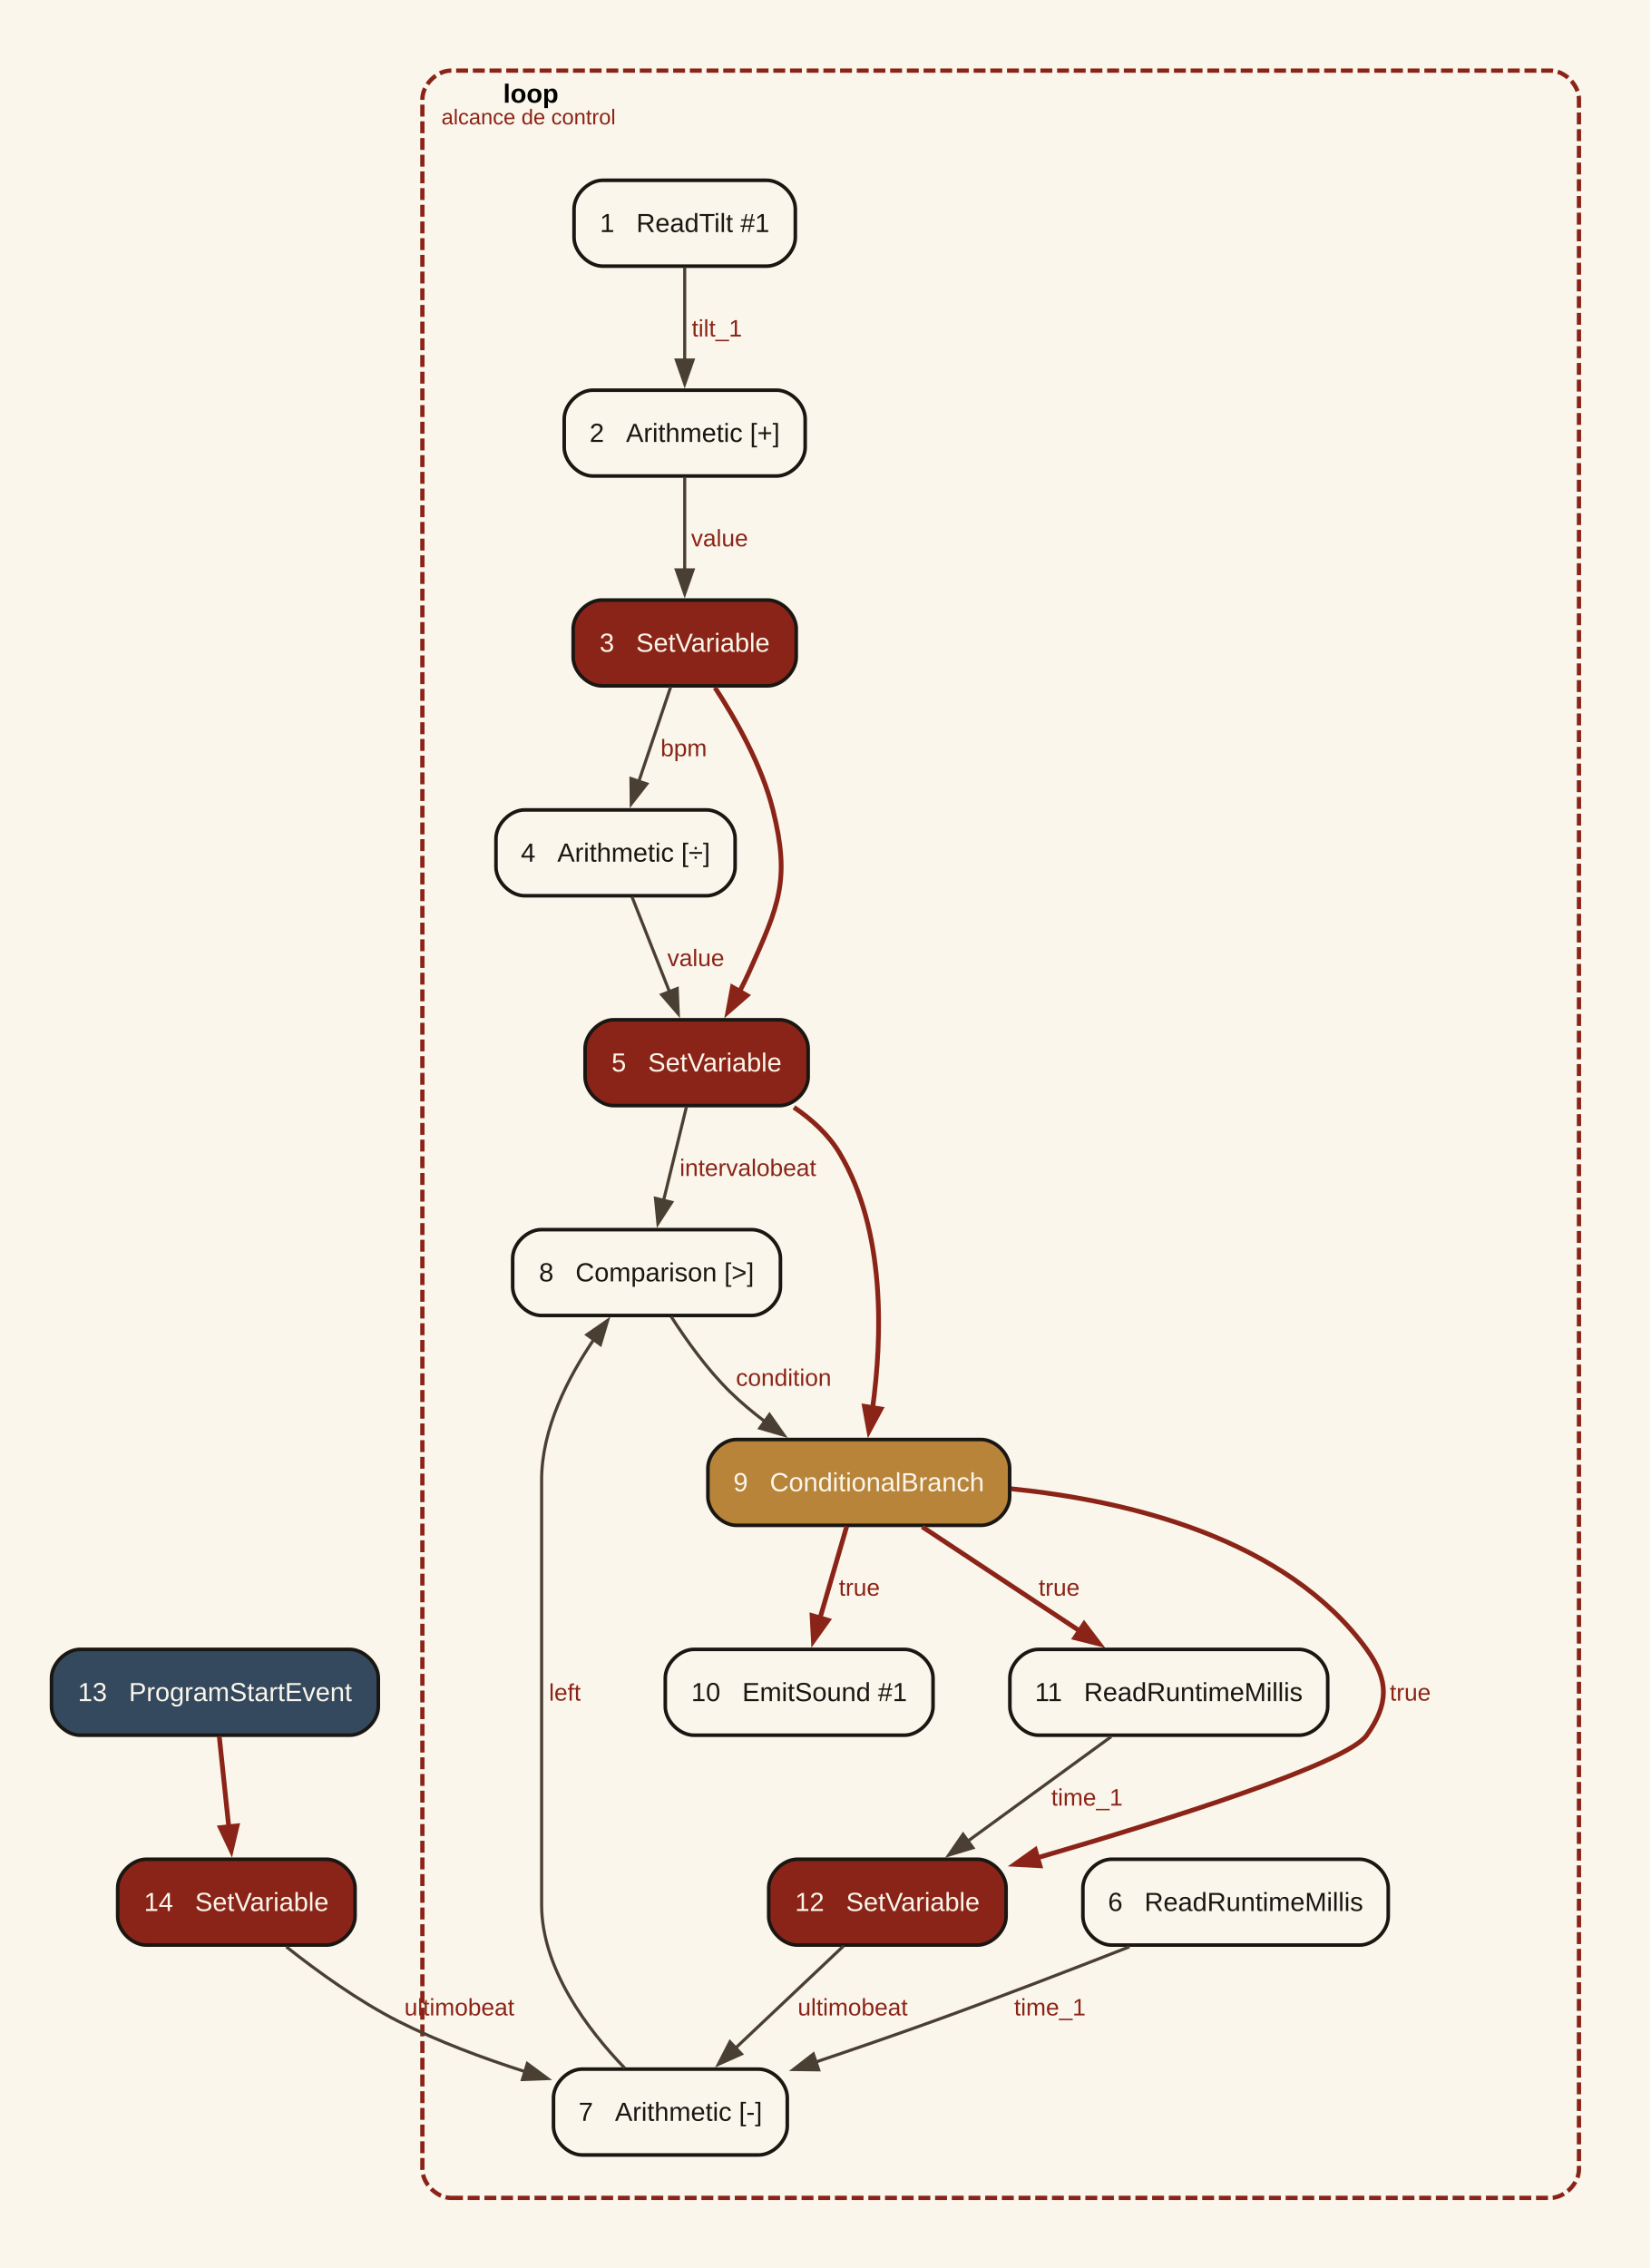
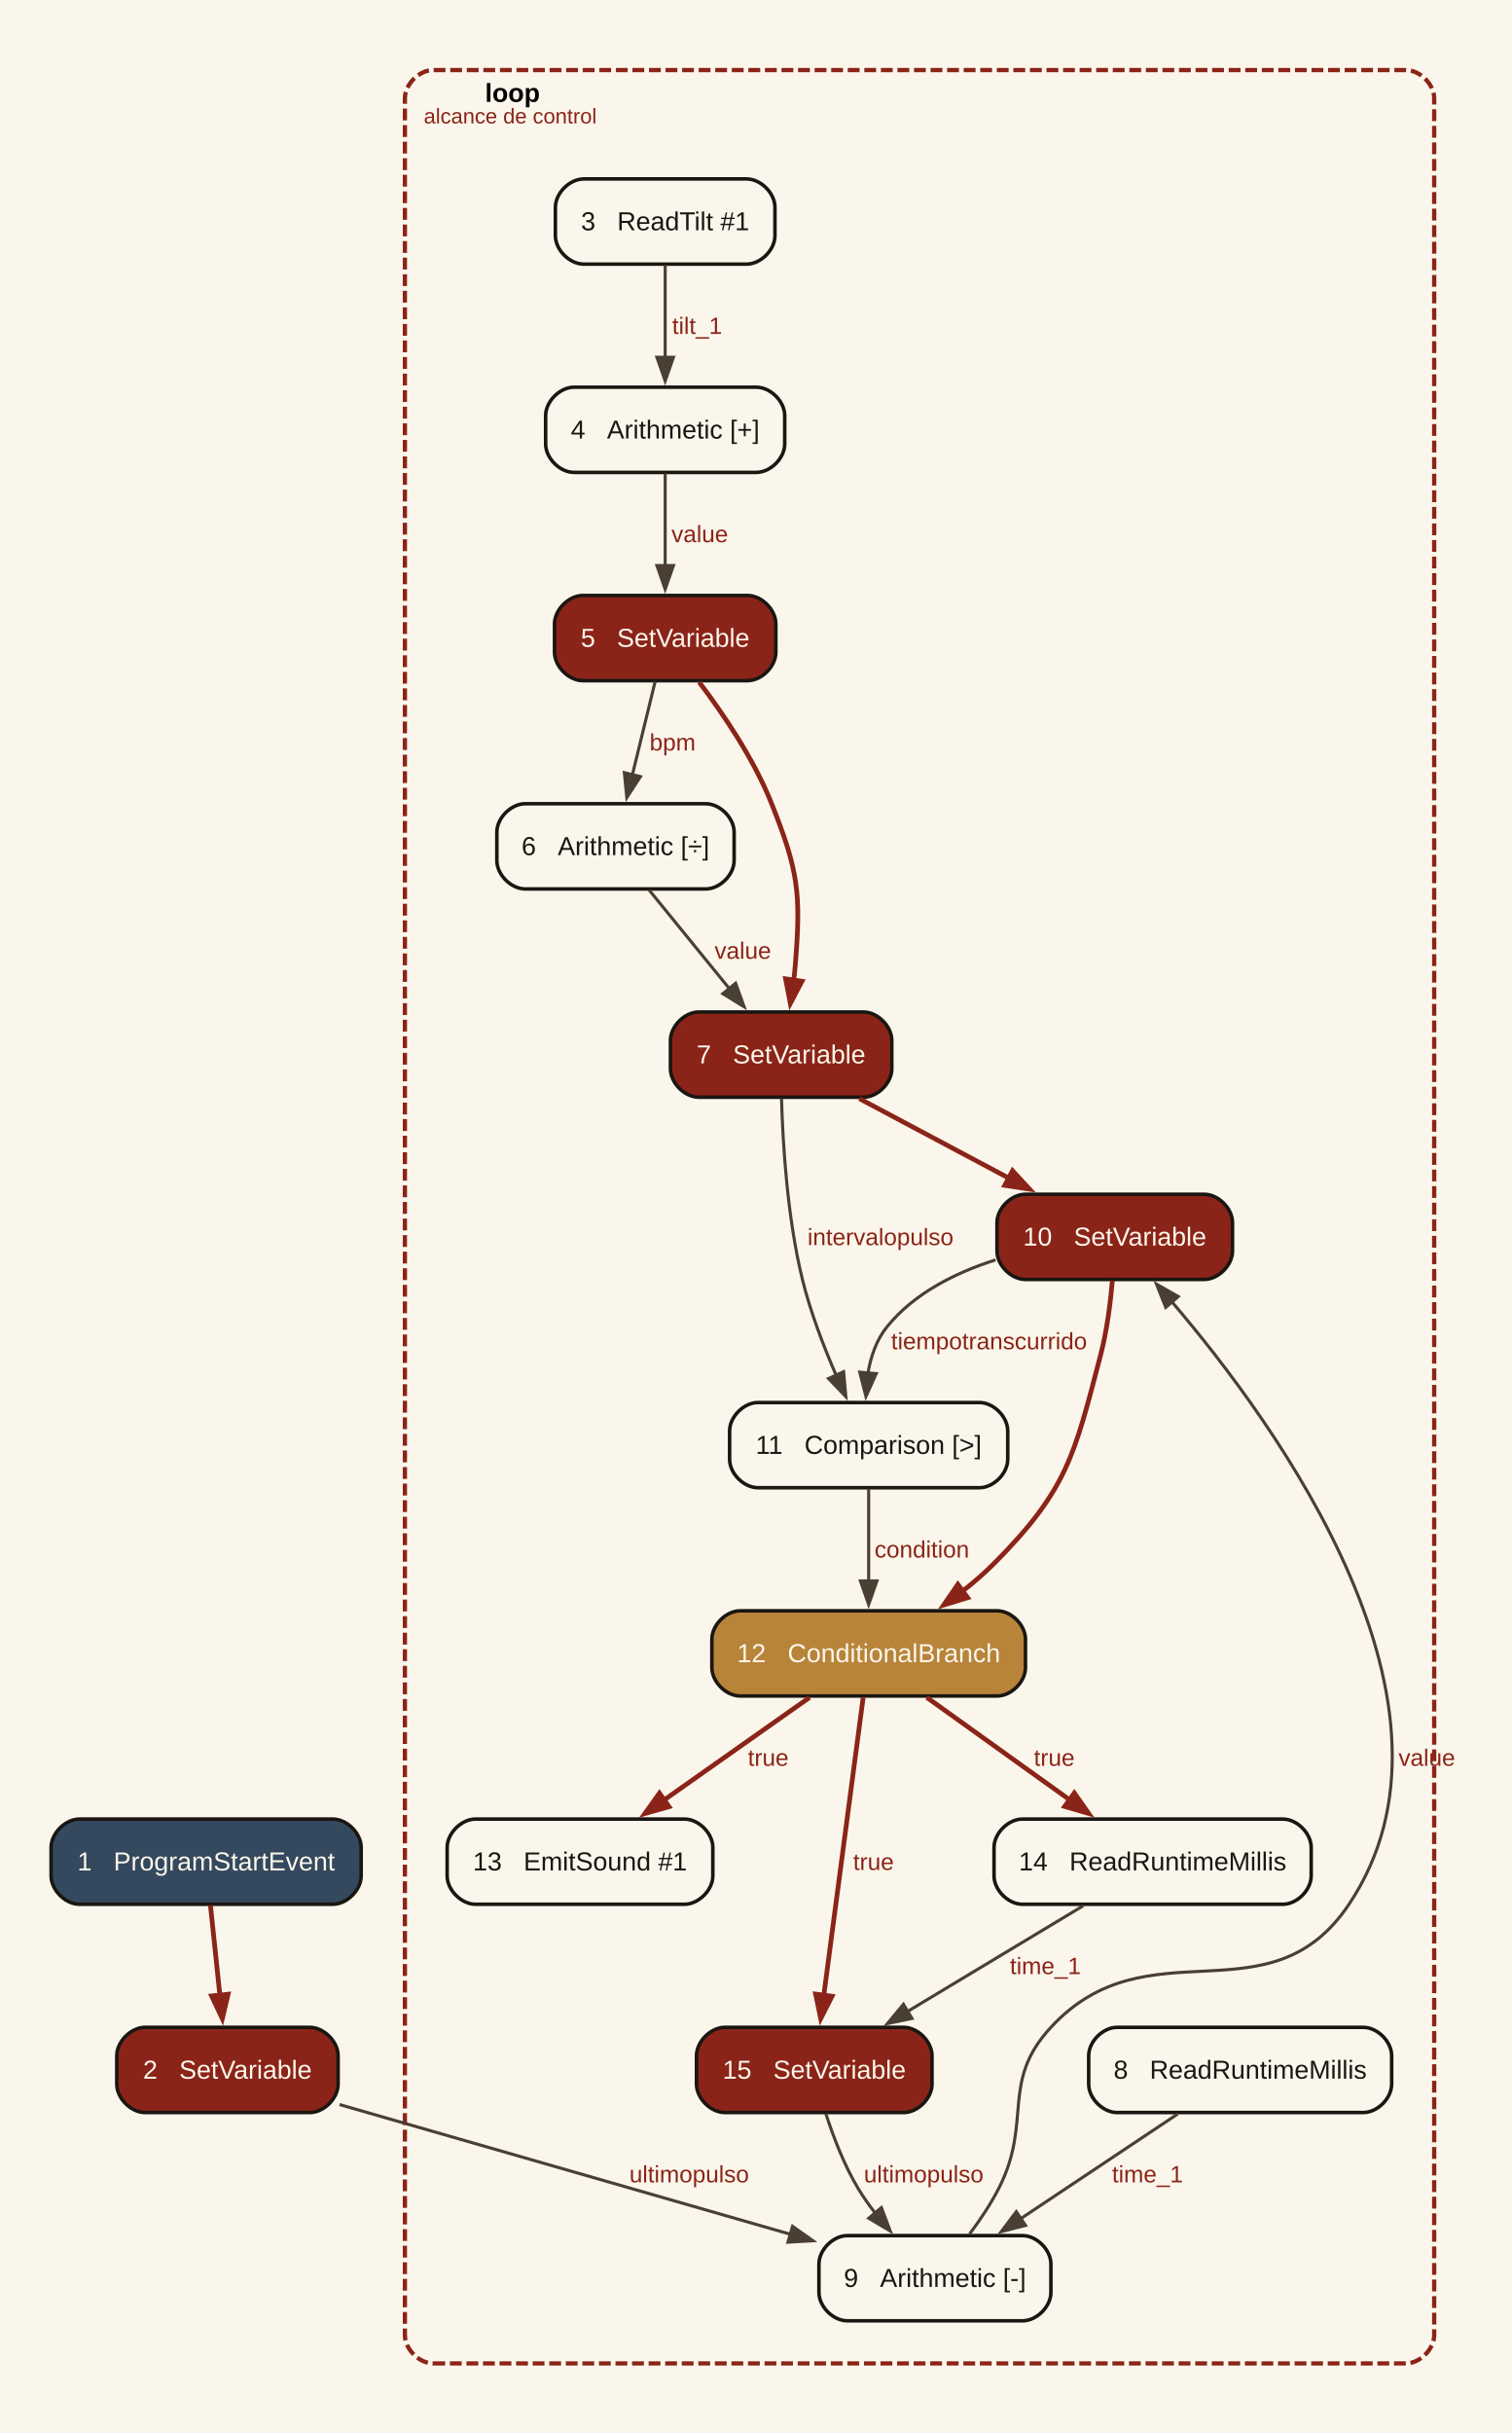
- <svg xmlns="http://www.w3.org/2000/svg" width="692pt" height="951pt" viewBox="0.00 0.00 692.00 951.00">
-   <g id="graph0" class="graph" transform="scale(1 1) rotate(0) translate(21.6 929.6)">
-     <polygon fill="#fbf6eb" stroke="none" points="-21.6,21.6 -21.6,-929.6 670.12,-929.6 670.12,21.6 -21.6,21.6" />
+ <svg xmlns="http://www.w3.org/2000/svg" width="639pt" height="1028pt" viewBox="0.00 0.00 639.00 1028.00">
+   <g id="graph0" class="graph" transform="scale(1 1) rotate(0) translate(21.6 1006.6)">
+     <polygon fill="#fbf6eb" stroke="none" points="-21.6,21.6 -21.6,-1006.6 617.65,-1006.6 617.65,21.6 -21.6,21.6" />
    <g id="clust1" class="cluster">
-       <path fill="#fbf6eb" stroke="#8b2418" stroke-width="1.8" stroke-dasharray="5,2" d="M167.52,-8C167.52,-8 628.52,-8 628.52,-8 634.52,-8 640.52,-14 640.52,-20 640.52,-20 640.52,-888 640.52,-888 640.52,-894 634.52,-900 628.52,-900 628.52,-900 167.52,-900 167.52,-900 161.52,-900 155.52,-894 155.52,-888 155.52,-888 155.52,-20 155.52,-20 155.52,-14 161.52,-8 167.52,-8" />
-       <text xml:space="preserve" text-anchor="start" x="189.39" y="-886.55" font-family="Arial" font-weight="bold" font-size="11.00">loop</text>
-       <text xml:space="preserve" text-anchor="start" x="163.52" y="-877.45" font-family="Arial" font-size="9.00" fill="#8b2418">alcance de control</text>
+       <path fill="#fbf6eb" stroke="#8b2418" stroke-width="1.8" stroke-dasharray="5,2" d="M161.52,-8C161.52,-8 572.52,-8 572.52,-8 578.52,-8 584.52,-14 584.52,-20 584.52,-20 584.52,-965 584.52,-965 584.52,-971 578.52,-977 572.52,-977 572.52,-977 161.52,-977 161.52,-977 155.52,-977 149.52,-971 149.52,-965 149.52,-965 149.52,-20 149.52,-20 149.52,-14 155.52,-8 161.52,-8" />
+       <text xml:space="preserve" text-anchor="start" x="183.39" y="-963.55" font-family="Arial" font-weight="bold" font-size="11.00">loop</text>
+       <text xml:space="preserve" text-anchor="start" x="157.52" y="-954.45" font-family="Arial" font-size="9.00" fill="#8b2418">alcance de control</text>
    </g>
    <g id="node1" class="node">
-       <path fill="#34495e" stroke="#1a1612" stroke-width="1.5" d="M125.04,-238C125.04,-238 12,-238 12,-238 6,-238 0,-232 0,-226 0,-226 0,-214 0,-214 0,-208 6,-202 12,-202 12,-202 125.04,-202 125.04,-202 131.04,-202 137.04,-208 137.04,-214 137.04,-214 137.04,-226 137.04,-226 137.04,-232 131.04,-238 125.04,-238" />
-       <text xml:space="preserve" text-anchor="middle" x="68.52" y="-216.3" font-family="Arial" font-size="11.00" fill="#fbf6eb">13   ProgramStartEvent</text>
+       <path fill="#34495e" stroke="#1a1612" stroke-width="1.5" d="M119.04,-238C119.04,-238 12,-238 12,-238 6,-238 0,-232 0,-226 0,-226 0,-214 0,-214 0,-208 6,-202 12,-202 12,-202 119.04,-202 119.04,-202 125.04,-202 131.04,-208 131.04,-214 131.04,-214 131.04,-226 131.04,-226 131.04,-232 125.04,-238 119.04,-238" />
+       <text xml:space="preserve" text-anchor="middle" x="65.52" y="-216.3" font-family="Arial" font-size="11.00" fill="#fbf6eb">1   ProgramStartEvent</text>
    </g>
    <g id="node2" class="node">
-       <path fill="#8b2418" stroke="#1a1612" stroke-width="1.5" d="M115.29,-150C115.29,-150 39.75,-150 39.75,-150 33.75,-150 27.75,-144 27.75,-138 27.75,-138 27.75,-126 27.75,-126 27.75,-120 33.75,-114 39.75,-114 39.75,-114 115.29,-114 115.29,-114 121.29,-114 127.29,-120 127.29,-126 127.29,-126 127.29,-138 127.29,-138 127.29,-144 121.29,-150 115.29,-150" />
-       <text xml:space="preserve" text-anchor="middle" x="77.52" y="-128.3" font-family="Arial" font-size="11.00" fill="#fbf6eb">14   SetVariable</text>
+       <path fill="#8b2418" stroke="#1a1612" stroke-width="1.5" d="M109.29,-150C109.29,-150 39.75,-150 39.75,-150 33.75,-150 27.75,-144 27.75,-138 27.75,-138 27.75,-126 27.75,-126 27.75,-120 33.75,-114 39.75,-114 39.75,-114 109.29,-114 109.29,-114 115.29,-114 121.29,-120 121.29,-126 121.29,-126 121.29,-138 121.29,-138 121.29,-144 115.29,-150 109.29,-150" />
+       <text xml:space="preserve" text-anchor="middle" x="74.52" y="-128.3" font-family="Arial" font-size="11.00" fill="#fbf6eb">2   SetVariable</text>
+     </g>
+     <g id="edge1" class="edge">
+       <path fill="none" stroke="#8b2418" stroke-width="2" d="M67.34,-201.6C68.49,-190.6 70.01,-176.08 71.36,-163.24" />
+       <polygon fill="#8b2418" stroke="#8b2418" stroke-width="2" points="74.8,-163.99 72.36,-153.68 67.83,-163.26 74.8,-163.99" />
+     </g>
+     <g id="node9" class="node">
+       <path fill="#fbf6eb" stroke="#1a1612" stroke-width="1.5" d="M410.54,-62C410.54,-62 336.5,-62 336.5,-62 330.5,-62 324.5,-56 324.5,-50 324.5,-50 324.5,-38 324.5,-38 324.5,-32 330.5,-26 336.5,-26 336.5,-26 410.54,-26 410.54,-26 416.54,-26 422.54,-32 422.54,-38 422.54,-38 422.54,-50 422.54,-50 422.54,-56 416.54,-62 410.54,-62" />
+       <text xml:space="preserve" text-anchor="middle" x="373.52" y="-40.3" font-family="Arial" font-size="11.00" fill="#1a1612">9   Arithmetic [-]</text>
+     </g>
+     <g id="edge2" class="edge">
+       <path fill="none" stroke="#4a3f33" stroke-width="1.3" d="M121.9,-117.37C173.51,-102.53 256.21,-78.74 312.61,-62.52" />
+       <polygon fill="#4a3f33" stroke="#4a3f33" stroke-width="1.3" points="313.34,-65.95 321.98,-59.82 311.41,-59.22 313.34,-65.95" />
+       <text xml:space="preserve" text-anchor="middle" x="269.67" y="-84.5" font-family="Arial" font-size="10.00" fill="#8b2418"> ultimopulso </text>
+     </g>
+     <g id="node3" class="node">
+       <path fill="#fbf6eb" stroke="#1a1612" stroke-width="1.5" d="M293.91,-931C293.91,-931 225.12,-931 225.12,-931 219.12,-931 213.12,-925 213.12,-919 213.12,-919 213.12,-907 213.12,-907 213.12,-901 219.12,-895 225.12,-895 225.12,-895 293.91,-895 293.91,-895 299.91,-895 305.91,-901 305.91,-907 305.91,-907 305.91,-919 305.91,-919 305.91,-925 299.91,-931 293.91,-931" />
+       <text xml:space="preserve" text-anchor="middle" x="259.52" y="-909.3" font-family="Arial" font-size="11.00" fill="#1a1612">3   ReadTilt #1</text>
+     </g>
+     <g id="node4" class="node">
+       <path fill="#fbf6eb" stroke="#1a1612" stroke-width="1.5" d="M298.04,-843C298.04,-843 221,-843 221,-843 215,-843 209,-837 209,-831 209,-831 209,-819 209,-819 209,-813 215,-807 221,-807 221,-807 298.04,-807 298.04,-807 304.04,-807 310.04,-813 310.04,-819 310.04,-819 310.04,-831 310.04,-831 310.04,-837 304.04,-843 298.04,-843" />
+       <text xml:space="preserve" text-anchor="middle" x="259.52" y="-821.3" font-family="Arial" font-size="11.00" fill="#1a1612">4   Arithmetic [+]</text>
+     </g>
+     <g id="edge3" class="edge">
+       <path fill="none" stroke="#4a3f33" stroke-width="1.3" d="M259.52,-894.6C259.52,-883.36 259.52,-868.47 259.52,-855.43" />
+       <polygon fill="#4a3f33" stroke="#4a3f33" stroke-width="1.3" points="263.02,-855.64 259.52,-845.64 256.02,-855.64 263.02,-855.64" />
+       <text xml:space="preserve" text-anchor="middle" x="273.02" y="-865.5" font-family="Arial" font-size="10.00" fill="#8b2418"> tilt_1 </text>
+     </g>
+     <g id="node5" class="node">
+       <path fill="#8b2418" stroke="#1a1612" stroke-width="1.5" d="M294.29,-755C294.29,-755 224.75,-755 224.75,-755 218.75,-755 212.75,-749 212.75,-743 212.75,-743 212.75,-731 212.75,-731 212.75,-725 218.75,-719 224.75,-719 224.75,-719 294.29,-719 294.29,-719 300.29,-719 306.29,-725 306.29,-731 306.29,-731 306.29,-743 306.29,-743 306.29,-749 300.29,-755 294.29,-755" />
+       <text xml:space="preserve" text-anchor="middle" x="259.52" y="-733.3" font-family="Arial" font-size="11.00" fill="#fbf6eb">5   SetVariable</text>
+     </g>
+     <g id="edge4" class="edge">
+       <path fill="none" stroke="#4a3f33" stroke-width="1.3" d="M259.52,-806.6C259.52,-795.36 259.52,-780.47 259.52,-767.43" />
+       <polygon fill="#4a3f33" stroke="#4a3f33" stroke-width="1.3" points="263.02,-767.64 259.52,-757.64 256.02,-767.64 263.02,-767.64" />
+       <text xml:space="preserve" text-anchor="middle" x="274.14" y="-777.5" font-family="Arial" font-size="10.00" fill="#8b2418"> value </text>
+     </g>
+     <g id="node6" class="node">
+       <path fill="#fbf6eb" stroke="#1a1612" stroke-width="1.5" d="M276.66,-667C276.66,-667 200.38,-667 200.38,-667 194.38,-667 188.38,-661 188.38,-655 188.38,-655 188.38,-643 188.38,-643 188.38,-637 194.38,-631 200.38,-631 200.38,-631 276.66,-631 276.66,-631 282.66,-631 288.66,-637 288.66,-643 288.66,-643 288.66,-655 288.66,-655 288.66,-661 282.66,-667 276.66,-667" />
+       <text xml:space="preserve" text-anchor="middle" x="238.52" y="-645.3" font-family="Arial" font-size="11.00" fill="#1a1612">6   Arithmetic [÷]</text>
+     </g>
+     <g id="edge6" class="edge">
+       <path fill="none" stroke="#4a3f33" stroke-width="1.3" d="M255.27,-718.6C252.5,-707.25 248.81,-692.16 245.61,-679.02" />
+       <polygon fill="#4a3f33" stroke="#4a3f33" stroke-width="1.3" points="249.07,-678.47 243.3,-669.58 242.27,-680.13 249.07,-678.47" />
+       <text xml:space="preserve" text-anchor="middle" x="262.65" y="-689.5" font-family="Arial" font-size="10.00" fill="#8b2418"> bpm </text>
+     </g>
+     <g id="node7" class="node">
+       <path fill="#8b2418" stroke="#1a1612" stroke-width="1.5" d="M343.29,-579C343.29,-579 273.75,-579 273.75,-579 267.75,-579 261.75,-573 261.75,-567 261.75,-567 261.75,-555 261.75,-555 261.75,-549 267.75,-543 273.75,-543 273.75,-543 343.29,-543 343.29,-543 349.29,-543 355.29,-549 355.29,-555 355.29,-555 355.29,-567 355.29,-567 355.29,-573 349.29,-579 343.29,-579" />
+       <text xml:space="preserve" text-anchor="middle" x="308.52" y="-557.3" font-family="Arial" font-size="11.00" fill="#fbf6eb">7   SetVariable</text>
+     </g>
+     <g id="edge5" class="edge">
+       <path fill="none" stroke="#8b2418" stroke-width="2" d="M273.89,-718.37C284.01,-705.04 297.04,-685.88 304.52,-667 315.77,-638.6 316.97,-629.45 314.52,-599 314.34,-596.81 314.11,-594.56 313.84,-592.3" />
+       <polygon fill="#8b2418" stroke="#8b2418" stroke-width="2" points="317.33,-592 312.41,-582.62 310.41,-593.02 317.33,-592" />
+     </g>
+     <g id="edge7" class="edge">
+       <path fill="none" stroke="#4a3f33" stroke-width="1.3" d="M252.69,-630.6C262.49,-618.55 275.72,-602.3 286.84,-588.63" />
+       <polygon fill="#4a3f33" stroke="#4a3f33" stroke-width="1.3" points="289.29,-591.16 292.89,-581.2 283.87,-586.74 289.29,-591.16" />
+       <text xml:space="preserve" text-anchor="middle" x="292.34" y="-601.5" font-family="Arial" font-size="10.00" fill="#8b2418"> value </text>
+     </g>
+     <g id="node10" class="node">
+       <path fill="#8b2418" stroke="#1a1612" stroke-width="1.5" d="M487.29,-502C487.29,-502 411.75,-502 411.75,-502 405.75,-502 399.75,-496 399.75,-490 399.75,-490 399.75,-478 399.75,-478 399.75,-472 405.75,-466 411.75,-466 411.75,-466 487.29,-466 487.29,-466 493.29,-466 499.29,-472 499.29,-478 499.29,-478 499.29,-490 499.29,-490 499.29,-496 493.29,-502 487.29,-502" />
+       <text xml:space="preserve" text-anchor="middle" x="449.52" y="-480.3" font-family="Arial" font-size="11.00" fill="#fbf6eb">10   SetVariable</text>
+     </g>
+     <g id="edge8" class="edge">
+       <path fill="none" stroke="#8b2418" stroke-width="2" d="M341.58,-542.42C360.45,-532.38 384.35,-519.66 404.87,-508.75" />
+       <polygon fill="#8b2418" stroke="#8b2418" stroke-width="2" points="406.32,-511.94 413.51,-504.16 403.04,-505.76 406.32,-511.94" />
+     </g>
+     <g id="node11" class="node">
+       <path fill="#fbf6eb" stroke="#1a1612" stroke-width="1.5" d="M392.29,-414C392.29,-414 298.75,-414 298.75,-414 292.75,-414 286.75,-408 286.75,-402 286.75,-402 286.75,-390 286.75,-390 286.75,-384 292.75,-378 298.75,-378 298.75,-378 392.29,-378 392.29,-378 398.29,-378 404.29,-384 404.29,-390 404.29,-390 404.29,-402 404.29,-402 404.29,-408 398.29,-414 392.29,-414" />
+       <text xml:space="preserve" text-anchor="middle" x="345.52" y="-392.3" font-family="Arial" font-size="11.00" fill="#1a1612">11   Comparison [&gt;]</text>
+     </g>
+     <g id="edge9" class="edge">
+       <path fill="none" stroke="#4a3f33" stroke-width="1.3" d="M308.69,-542.42C309.22,-523.35 311.12,-492.11 317.52,-466 320.88,-452.3 326.46,-437.74 331.76,-425.55" />
+       <polygon fill="#4a3f33" stroke="#4a3f33" stroke-width="1.3" points="334.93,-427.03 335.87,-416.48 328.56,-424.14 334.93,-427.03" />
+       <text xml:space="preserve" text-anchor="middle" x="350.52" y="-480.5" font-family="Arial" font-size="10.00" fill="#8b2418"> intervalopulso </text>
+     </g>
+     <g id="node8" class="node">
+       <path fill="#fbf6eb" stroke="#1a1612" stroke-width="1.5" d="M554.54,-150C554.54,-150 450.5,-150 450.5,-150 444.5,-150 438.5,-144 438.5,-138 438.5,-138 438.5,-126 438.5,-126 438.5,-120 444.5,-114 450.5,-114 450.5,-114 554.54,-114 554.54,-114 560.54,-114 566.54,-120 566.54,-126 566.54,-126 566.54,-138 566.54,-138 566.54,-144 560.54,-150 554.54,-150" />
+       <text xml:space="preserve" text-anchor="middle" x="502.52" y="-128.3" font-family="Arial" font-size="11.00" fill="#1a1612">8   ReadRuntimeMillis</text>
+     </g>
+     <g id="edge10" class="edge">
+       <path fill="none" stroke="#4a3f33" stroke-width="1.3" d="M476.1,-113.39C456.97,-100.64 430.88,-83.24 409.8,-69.18" />
+       <polygon fill="#4a3f33" stroke="#4a3f33" stroke-width="1.3" points="411.8,-66.31 401.54,-63.68 407.92,-72.14 411.8,-66.31" />
+       <text xml:space="preserve" text-anchor="middle" x="463.37" y="-84.5" font-family="Arial" font-size="10.00" fill="#8b2418"> time_1 </text>
+     </g>
+     <g id="edge11" class="edge">
+       <path fill="none" stroke="#4a3f33" stroke-width="1.3" d="M388.19,-62.7C392.58,-68.58 397.12,-75.34 400.52,-82 414.95,-110.3 400.96,-126.67 422.52,-150 463.64,-194.49 514.83,-151.65 548.52,-202 604.44,-285.57 518.34,-404.26 473.67,-456.54" />
+       <polygon fill="#4a3f33" stroke="#4a3f33" stroke-width="1.3" points="471.08,-454.18 467.15,-464.02 476.36,-458.78 471.08,-454.18" />
+       <text xml:space="preserve" text-anchor="middle" x="581.42" y="-260.5" font-family="Arial" font-size="10.00" fill="#8b2418"> value </text>
+     </g>
+     <g id="edge13" class="edge">
+       <path fill="none" stroke="#4a3f33" stroke-width="1.3" d="M399.15,-474.27C382.2,-468.87 364.7,-460.13 353.27,-446 348.81,-440.49 346.42,-433.46 345.23,-426.46" />
+       <polygon fill="#4a3f33" stroke="#4a3f33" stroke-width="1.3" points="348.72,-426.22 344.36,-416.56 341.74,-426.83 348.72,-426.22" />
+       <text xml:space="preserve" text-anchor="middle" x="396.39" y="-436.5" font-family="Arial" font-size="10.00" fill="#8b2418"> tiempotranscurrido </text>
+     </g>
+     <g id="node12" class="node">
+       <path fill="#b8843a" stroke="#1a1612" stroke-width="1.5" d="M399.79,-326C399.79,-326 291.25,-326 291.25,-326 285.25,-326 279.25,-320 279.25,-314 279.25,-314 279.25,-302 279.25,-302 279.25,-296 285.25,-290 291.25,-290 291.25,-290 399.79,-290 399.79,-290 405.79,-290 411.79,-296 411.79,-302 411.79,-302 411.79,-314 411.79,-314 411.79,-320 405.79,-326 399.79,-326" />
+       <text xml:space="preserve" text-anchor="middle" x="345.52" y="-304.3" font-family="Arial" font-size="11.00" fill="#fbf6eb">12   ConditionalBranch</text>
+     </g>
+     <g id="edge12" class="edge">
+       <path fill="none" stroke="#8b2418" stroke-width="2" d="M448.52,-465.55C447.7,-456.1 446.21,-444.28 443.52,-434 432.41,-391.5 429.47,-377.17 398.52,-346 394.45,-341.9 389.88,-337.96 385.17,-334.27" />
+       <polygon fill="#8b2418" stroke="#8b2418" stroke-width="2" points="387.35,-331.53 377.21,-328.44 383.21,-337.17 387.35,-331.53" />
+     </g>
+     <g id="edge14" class="edge">
+       <path fill="none" stroke="#4a3f33" stroke-width="1.3" d="M345.52,-377.6C345.52,-366.36 345.52,-351.47 345.52,-338.43" />
+       <polygon fill="#4a3f33" stroke="#4a3f33" stroke-width="1.3" points="349.02,-338.64 345.52,-328.64 342.02,-338.64 349.02,-338.64" />
+       <text xml:space="preserve" text-anchor="middle" x="368.02" y="-348.5" font-family="Arial" font-size="10.00" fill="#8b2418"> condition </text>
+     </g>
+     <g id="node13" class="node">
+       <path fill="#fbf6eb" stroke="#1a1612" stroke-width="1.5" d="M267.66,-238C267.66,-238 179.38,-238 179.38,-238 173.38,-238 167.38,-232 167.38,-226 167.38,-226 167.38,-214 167.38,-214 167.38,-208 173.38,-202 179.38,-202 179.38,-202 267.66,-202 267.66,-202 273.66,-202 279.66,-208 279.66,-214 279.66,-214 279.66,-226 279.66,-226 279.66,-232 273.66,-238 267.66,-238" />
+       <text xml:space="preserve" text-anchor="middle" x="223.52" y="-216.3" font-family="Arial" font-size="11.00" fill="#1a1612">13   EmitSound #1</text>
+     </g>
+     <g id="edge15" class="edge">
+       <path fill="none" stroke="#8b2418" stroke-width="2" d="M320.54,-289.39C302.77,-276.87 278.66,-259.87 258.92,-245.95" />
+       <polygon fill="#8b2418" stroke="#8b2418" stroke-width="2" points="261.13,-243.23 250.94,-240.33 257.1,-248.95 261.13,-243.23" />
+       <text xml:space="preserve" text-anchor="middle" x="303.07" y="-260.5" font-family="Arial" font-size="10.00" fill="#8b2418"> true </text>
+     </g>
+     <g id="node14" class="node">
+       <path fill="#fbf6eb" stroke="#1a1612" stroke-width="1.5" d="M520.54,-238C520.54,-238 410.5,-238 410.5,-238 404.5,-238 398.5,-232 398.5,-226 398.5,-226 398.5,-214 398.5,-214 398.5,-208 404.5,-202 410.5,-202 410.5,-202 520.54,-202 520.54,-202 526.54,-202 532.54,-208 532.54,-214 532.54,-214 532.54,-226 532.54,-226 532.54,-232 526.54,-238 520.54,-238" />
+       <text xml:space="preserve" text-anchor="middle" x="465.52" y="-216.3" font-family="Arial" font-size="11.00" fill="#1a1612">14   ReadRuntimeMillis</text>
    </g>
    <g id="edge16" class="edge">
-       <path fill="none" stroke="#8b2418" stroke-width="2" d="M70.34,-201.6C71.49,-190.6 73.01,-176.08 74.36,-163.24" />
-       <polygon fill="#8b2418" stroke="#8b2418" stroke-width="2" points="77.8,-163.99 75.36,-153.68 70.83,-163.26 77.8,-163.99" />
+       <path fill="none" stroke="#8b2418" stroke-width="2" d="M370.09,-289.39C387.48,-276.93 411.06,-260.03 430.43,-246.15" />
+       <polygon fill="#8b2418" stroke="#8b2418" stroke-width="2" points="432.43,-249.02 438.52,-240.35 428.35,-243.33 432.43,-249.02" />
+       <text xml:space="preserve" text-anchor="middle" x="423.95" y="-260.5" font-family="Arial" font-size="10.00" fill="#8b2418"> true </text>
    </g>
-     <g id="node9" class="node">
-       <path fill="#fbf6eb" stroke="#1a1612" stroke-width="1.5" d="M296.54,-62C296.54,-62 222.5,-62 222.5,-62 216.5,-62 210.5,-56 210.5,-50 210.5,-50 210.5,-38 210.5,-38 210.5,-32 216.5,-26 222.5,-26 222.5,-26 296.54,-26 296.54,-26 302.54,-26 308.54,-32 308.54,-38 308.54,-38 308.54,-50 308.54,-50 308.54,-56 302.54,-62 296.54,-62" />
-       <text xml:space="preserve" text-anchor="middle" x="259.52" y="-40.3" font-family="Arial" font-size="11.00" fill="#1a1612">7   Arithmetic [-]</text>
+     <g id="node15" class="node">
+       <path fill="#8b2418" stroke="#1a1612" stroke-width="1.5" d="M360.29,-150C360.29,-150 284.75,-150 284.75,-150 278.75,-150 272.75,-144 272.75,-138 272.75,-138 272.75,-126 272.75,-126 272.75,-120 278.75,-114 284.75,-114 284.75,-114 360.29,-114 360.29,-114 366.29,-114 372.29,-120 372.29,-126 372.29,-126 372.29,-138 372.29,-138 372.29,-144 366.29,-150 360.29,-150" />
+       <text xml:space="preserve" text-anchor="middle" x="322.52" y="-128.3" font-family="Arial" font-size="11.00" fill="#fbf6eb">15   SetVariable</text>
    </g>
    <g id="edge17" class="edge">
-       <path fill="none" stroke="#4a3f33" stroke-width="1.3" d="M98.46,-113.29C111.38,-103.05 128.65,-90.55 145.52,-82 162.12,-73.59 181.03,-66.54 198.61,-60.93" />
-       <polygon fill="#4a3f33" stroke="#4a3f33" stroke-width="1.3" points="199.52,-64.31 208.05,-58.02 197.47,-57.62 199.52,-64.31" />
-       <text xml:space="preserve" text-anchor="middle" x="171.02" y="-84.5" font-family="Arial" font-size="10.00" fill="#8b2418"> ultimobeat </text>
+       <path fill="none" stroke="#8b2418" stroke-width="2" d="M343.19,-289.36C339.28,-259.79 331.36,-199.88 326.54,-163.41" />
+       <polygon fill="#8b2418" stroke="#8b2418" stroke-width="2" points="330.04,-163.14 325.25,-153.69 323.1,-164.06 330.04,-163.14" />
+       <text xml:space="preserve" text-anchor="middle" x="347.56" y="-216.5" font-family="Arial" font-size="10.00" fill="#8b2418"> true </text>
    </g>
-     <g id="node3" class="node">
-       <path fill="#fbf6eb" stroke="#1a1612" stroke-width="1.5" d="M299.91,-854C299.91,-854 231.12,-854 231.12,-854 225.12,-854 219.12,-848 219.12,-842 219.12,-842 219.12,-830 219.12,-830 219.12,-824 225.12,-818 231.12,-818 231.12,-818 299.91,-818 299.91,-818 305.91,-818 311.91,-824 311.91,-830 311.91,-830 311.91,-842 311.91,-842 311.91,-848 305.91,-854 299.91,-854" />
-       <text xml:space="preserve" text-anchor="middle" x="265.52" y="-832.3" font-family="Arial" font-size="11.00" fill="#1a1612">1   ReadTilt #1</text>
+     <g id="edge18" class="edge">
+       <path fill="none" stroke="#4a3f33" stroke-width="1.3" d="M436.24,-201.39C414.74,-188.46 385.31,-170.76 361.78,-156.61" />
+       <polygon fill="#4a3f33" stroke="#4a3f33" stroke-width="1.3" points="363.82,-153.76 353.45,-151.6 360.22,-159.75 363.82,-153.76" />
+       <text xml:space="preserve" text-anchor="middle" x="420.21" y="-172.5" font-family="Arial" font-size="10.00" fill="#8b2418"> time_1 </text>
    </g>
-     <g id="node4" class="node">
-       <path fill="#fbf6eb" stroke="#1a1612" stroke-width="1.5" d="M304.04,-766C304.04,-766 227,-766 227,-766 221,-766 215,-760 215,-754 215,-754 215,-742 215,-742 215,-736 221,-730 227,-730 227,-730 304.04,-730 304.04,-730 310.04,-730 316.04,-736 316.04,-742 316.04,-742 316.04,-754 316.04,-754 316.04,-760 310.04,-766 304.04,-766" />
-       <text xml:space="preserve" text-anchor="middle" x="265.52" y="-744.3" font-family="Arial" font-size="11.00" fill="#1a1612">2   Arithmetic [+]</text>
-     </g>
-     <g id="edge1" class="edge">
-       <path fill="none" stroke="#4a3f33" stroke-width="1.3" d="M265.52,-817.6C265.52,-806.36 265.52,-791.47 265.52,-778.43" />
-       <polygon fill="#4a3f33" stroke="#4a3f33" stroke-width="1.3" points="269.02,-778.64 265.52,-768.64 262.02,-778.64 269.02,-778.64" />
-       <text xml:space="preserve" text-anchor="middle" x="279.02" y="-788.5" font-family="Arial" font-size="10.00" fill="#8b2418"> tilt_1 </text>
-     </g>
-     <g id="node5" class="node">
-       <path fill="#8b2418" stroke="#1a1612" stroke-width="1.5" d="M300.29,-678C300.29,-678 230.75,-678 230.75,-678 224.75,-678 218.75,-672 218.75,-666 218.75,-666 218.75,-654 218.75,-654 218.75,-648 224.75,-642 230.75,-642 230.75,-642 300.29,-642 300.29,-642 306.29,-642 312.29,-648 312.29,-654 312.29,-654 312.29,-666 312.29,-666 312.29,-672 306.29,-678 300.29,-678" />
-       <text xml:space="preserve" text-anchor="middle" x="265.52" y="-656.3" font-family="Arial" font-size="11.00" fill="#fbf6eb">3   SetVariable</text>
-     </g>
-     <g id="edge2" class="edge">
-       <path fill="none" stroke="#4a3f33" stroke-width="1.3" d="M265.52,-729.6C265.52,-718.36 265.52,-703.47 265.52,-690.43" />
-       <polygon fill="#4a3f33" stroke="#4a3f33" stroke-width="1.3" points="269.02,-690.64 265.52,-680.64 262.02,-690.64 269.02,-690.64" />
-       <text xml:space="preserve" text-anchor="middle" x="280.14" y="-700.5" font-family="Arial" font-size="10.00" fill="#8b2418"> value </text>
-     </g>
-     <g id="node6" class="node">
-       <path fill="#fbf6eb" stroke="#1a1612" stroke-width="1.5" d="M274.66,-590C274.66,-590 198.38,-590 198.38,-590 192.38,-590 186.38,-584 186.38,-578 186.38,-578 186.38,-566 186.38,-566 186.38,-560 192.38,-554 198.38,-554 198.38,-554 274.66,-554 274.66,-554 280.66,-554 286.66,-560 286.66,-566 286.66,-566 286.66,-578 286.66,-578 286.66,-584 280.66,-590 274.66,-590" />
-       <text xml:space="preserve" text-anchor="middle" x="236.52" y="-568.3" font-family="Arial" font-size="11.00" fill="#1a1612">4   Arithmetic [÷]</text>
-     </g>
-     <g id="edge4" class="edge">
-       <path fill="none" stroke="#4a3f33" stroke-width="1.3" d="M259.65,-641.6C255.79,-630.13 250.63,-614.85 246.17,-601.62" />
-       <polygon fill="#4a3f33" stroke="#4a3f33" stroke-width="1.3" points="249.62,-600.89 243.11,-592.54 242.99,-603.13 249.62,-600.89" />
-       <text xml:space="preserve" text-anchor="middle" x="265.13" y="-612.5" font-family="Arial" font-size="10.00" fill="#8b2418"> bpm </text>
-     </g>
-     <g id="node7" class="node">
-       <path fill="#8b2418" stroke="#1a1612" stroke-width="1.5" d="M305.29,-502C305.29,-502 235.75,-502 235.75,-502 229.75,-502 223.75,-496 223.75,-490 223.75,-490 223.75,-478 223.75,-478 223.75,-472 229.75,-466 235.75,-466 235.75,-466 305.29,-466 305.29,-466 311.29,-466 317.29,-472 317.29,-478 317.29,-478 317.29,-490 317.29,-490 317.29,-496 311.29,-502 305.29,-502" />
-       <text xml:space="preserve" text-anchor="middle" x="270.52" y="-480.3" font-family="Arial" font-size="11.00" fill="#fbf6eb">5   SetVariable</text>
-     </g>
-     <g id="edge3" class="edge">
-       <path fill="none" stroke="#8b2418" stroke-width="2" d="M278.22,-641.28C286.98,-627.91 297.85,-608.73 302.52,-590 309.9,-560.36 304.97,-549.9 292.52,-522 291.29,-519.24 289.89,-516.42 288.42,-513.64" />
-       <polygon fill="#8b2418" stroke="#8b2418" stroke-width="2" points="291.63,-512.2 283.63,-505.24 285.55,-515.67 291.63,-512.2" />
-     </g>
-     <g id="edge5" class="edge">
-       <path fill="none" stroke="#4a3f33" stroke-width="1.3" d="M243.4,-553.6C247.93,-542.13 253.97,-526.85 259.2,-513.62" />
-       <polygon fill="#4a3f33" stroke="#4a3f33" stroke-width="1.3" points="262.39,-515.09 262.81,-504.5 255.88,-512.52 262.39,-515.09" />
-       <text xml:space="preserve" text-anchor="middle" x="270.18" y="-524.5" font-family="Arial" font-size="10.00" fill="#8b2418"> value </text>
-     </g>
-     <g id="node10" class="node">
-       <path fill="#fbf6eb" stroke="#1a1612" stroke-width="1.5" d="M293.66,-414C293.66,-414 205.38,-414 205.38,-414 199.38,-414 193.38,-408 193.38,-402 193.38,-402 193.38,-390 193.38,-390 193.38,-384 199.38,-378 205.38,-378 205.38,-378 293.66,-378 293.66,-378 299.66,-378 305.66,-384 305.66,-390 305.66,-390 305.66,-402 305.66,-402 305.66,-408 299.66,-414 293.66,-414" />
-       <text xml:space="preserve" text-anchor="middle" x="249.52" y="-392.3" font-family="Arial" font-size="11.00" fill="#1a1612">8   Comparison [&gt;]</text>
-     </g>
-     <g id="edge7" class="edge">
-       <path fill="none" stroke="#4a3f33" stroke-width="1.3" d="M266.27,-465.6C263.5,-454.25 259.81,-439.16 256.61,-426.02" />
-       <polygon fill="#4a3f33" stroke="#4a3f33" stroke-width="1.3" points="260.07,-425.47 254.3,-416.58 253.27,-427.13 260.07,-425.47" />
-       <text xml:space="preserve" text-anchor="middle" x="292.03" y="-436.5" font-family="Arial" font-size="10.00" fill="#8b2418"> intervalobeat </text>
-     </g>
-     <g id="node11" class="node">
-       <path fill="#b8843a" stroke="#1a1612" stroke-width="1.5" d="M389.79,-326C389.79,-326 287.25,-326 287.25,-326 281.25,-326 275.25,-320 275.25,-314 275.25,-314 275.25,-302 275.25,-302 275.25,-296 281.25,-290 287.25,-290 287.25,-290 389.79,-290 389.79,-290 395.79,-290 401.79,-296 401.79,-302 401.79,-302 401.79,-314 401.79,-314 401.79,-320 395.79,-326 389.79,-326" />
-       <text xml:space="preserve" text-anchor="middle" x="338.52" y="-304.3" font-family="Arial" font-size="11.00" fill="#fbf6eb">9   ConditionalBranch</text>
-     </g>
-     <g id="edge6" class="edge">
-       <path fill="none" stroke="#8b2418" stroke-width="2" d="M311.34,-465.28C318.91,-460.15 325.88,-453.78 330.52,-446 349.92,-413.51 348.33,-368.59 344.32,-339.18" />
-       <polygon fill="#8b2418" stroke="#8b2418" stroke-width="2" points="347.81,-338.8 342.78,-329.47 340.89,-339.9 347.81,-338.8" />
-     </g>
-     <g id="node8" class="node">
-       <path fill="#fbf6eb" stroke="#1a1612" stroke-width="1.5" d="M548.54,-150C548.54,-150 444.5,-150 444.5,-150 438.5,-150 432.5,-144 432.5,-138 432.5,-138 432.5,-126 432.5,-126 432.5,-120 438.5,-114 444.5,-114 444.5,-114 548.54,-114 548.54,-114 554.54,-114 560.54,-120 560.54,-126 560.54,-126 560.54,-138 560.54,-138 560.54,-144 554.54,-150 548.54,-150" />
-       <text xml:space="preserve" text-anchor="middle" x="496.52" y="-128.3" font-family="Arial" font-size="11.00" fill="#1a1612">6   ReadRuntimeMillis</text>
-     </g>
-     <g id="edge8" class="edge">
-       <path fill="none" stroke="#4a3f33" stroke-width="1.3" d="M452.03,-113.29C427.74,-103.76 397.08,-91.95 369.52,-82 353.58,-76.25 336.25,-70.28 320.15,-64.86" />
-       <polygon fill="#4a3f33" stroke="#4a3f33" stroke-width="1.3" points="321.7,-61.69 311.1,-61.83 319.47,-68.33 321.7,-61.69" />
-       <text xml:space="preserve" text-anchor="middle" x="418.67" y="-84.5" font-family="Arial" font-size="10.00" fill="#8b2418"> time_1 </text>
-     </g>
-     <g id="edge9" class="edge">
-       <path fill="none" stroke="#4a3f33" stroke-width="1.3" d="M240.33,-62.46C224.81,-78.58 205.52,-104.03 205.52,-131 205.52,-309 205.52,-309 205.52,-309 205.52,-330.53 216.58,-352.09 227.61,-368.24" />
-       <polygon fill="#4a3f33" stroke="#4a3f33" stroke-width="1.3" points="224.51,-369.92 233.22,-375.95 230.17,-365.8 224.51,-369.92" />
-       <text xml:space="preserve" text-anchor="middle" x="215.27" y="-216.5" font-family="Arial" font-size="10.00" fill="#8b2418"> left </text>
-     </g>
-     <g id="edge10" class="edge">
-       <path fill="none" stroke="#4a3f33" stroke-width="1.3" d="M259.85,-377.53C266.22,-367.62 274.97,-355.37 284.52,-346 289.03,-341.57 294.13,-337.32 299.36,-333.38" />
-       <polygon fill="#4a3f33" stroke="#4a3f33" stroke-width="1.3" points="301.08,-336.46 307.18,-327.8 297.01,-330.76 301.08,-336.46" />
-       <text xml:space="preserve" text-anchor="middle" x="307.02" y="-348.5" font-family="Arial" font-size="10.00" fill="#8b2418"> condition </text>
-     </g>
-     <g id="node12" class="node">
-       <path fill="#fbf6eb" stroke="#1a1612" stroke-width="1.5" d="M357.66,-238C357.66,-238 269.38,-238 269.38,-238 263.38,-238 257.38,-232 257.38,-226 257.38,-226 257.38,-214 257.38,-214 257.38,-208 263.38,-202 269.38,-202 269.38,-202 357.66,-202 357.66,-202 363.66,-202 369.66,-208 369.66,-214 369.66,-214 369.66,-226 369.66,-226 369.66,-232 363.66,-238 357.66,-238" />
-       <text xml:space="preserve" text-anchor="middle" x="313.52" y="-216.3" font-family="Arial" font-size="11.00" fill="#1a1612">10   EmitSound #1</text>
-     </g>
-     <g id="edge11" class="edge">
-       <path fill="none" stroke="#8b2418" stroke-width="2" d="M333.46,-289.6C330.23,-278.48 325.95,-263.77 322.19,-250.83" />
-       <polygon fill="#8b2418" stroke="#8b2418" stroke-width="2" points="325.65,-250.2 319.5,-241.58 318.93,-252.16 325.65,-250.2" />
-       <text xml:space="preserve" text-anchor="middle" x="338.77" y="-260.5" font-family="Arial" font-size="10.00" fill="#8b2418"> true </text>
-     </g>
-     <g id="node13" class="node">
-       <path fill="#fbf6eb" stroke="#1a1612" stroke-width="1.5" d="M523.16,-238C523.16,-238 413.88,-238 413.88,-238 407.88,-238 401.88,-232 401.88,-226 401.88,-226 401.88,-214 401.88,-214 401.88,-208 407.88,-202 413.88,-202 413.88,-202 523.16,-202 523.16,-202 529.16,-202 535.16,-208 535.16,-214 535.16,-214 535.16,-226 535.16,-226 535.16,-232 529.16,-238 523.16,-238" />
-       <text xml:space="preserve" text-anchor="middle" x="468.52" y="-216.3" font-family="Arial" font-size="11.00" fill="#1a1612">11   ReadRuntimeMillis</text>
-     </g>
-     <g id="edge12" class="edge">
-       <path fill="none" stroke="#8b2418" stroke-width="2" d="M365.14,-289.39C384.16,-276.81 410,-259.71 431.09,-245.76" />
-       <polygon fill="#8b2418" stroke="#8b2418" stroke-width="2" points="433,-248.69 439.41,-240.26 429.14,-242.86 433,-248.69" />
-       <text xml:space="preserve" text-anchor="middle" x="422.55" y="-260.5" font-family="Arial" font-size="10.00" fill="#8b2418"> true </text>
-     </g>
-     <g id="node14" class="node">
-       <path fill="#8b2418" stroke="#1a1612" stroke-width="1.5" d="M388.29,-150C388.29,-150 312.75,-150 312.75,-150 306.75,-150 300.75,-144 300.75,-138 300.75,-138 300.75,-126 300.75,-126 300.75,-120 306.75,-114 312.75,-114 312.75,-114 388.29,-114 388.29,-114 394.29,-114 400.29,-120 400.29,-126 400.29,-126 400.29,-138 400.29,-138 400.29,-144 394.29,-150 388.29,-150" />
-       <text xml:space="preserve" text-anchor="middle" x="350.52" y="-128.3" font-family="Arial" font-size="11.00" fill="#fbf6eb">12   SetVariable</text>
-     </g>
-     <g id="edge13" class="edge">
-       <path fill="none" stroke="#8b2418" stroke-width="2" d="M402.45,-305.34C452,-300.27 517.74,-284.45 551.52,-238 560.93,-225.06 560.79,-215.04 551.52,-202 543.11,-190.17 469.1,-166.82 413.31,-150.57" />
-       <polygon fill="#8b2418" stroke="#8b2418" stroke-width="2" points="414.49,-147.27 403.91,-147.86 412.55,-153.99 414.49,-147.27" />
-       <text xml:space="preserve" text-anchor="middle" x="569.78" y="-216.5" font-family="Arial" font-size="10.00" fill="#8b2418"> true </text>
-     </g>
-     <g id="edge14" class="edge">
-       <path fill="none" stroke="#4a3f33" stroke-width="1.3" d="M444.36,-201.39C427.02,-188.75 403.42,-171.55 384.23,-157.57" />
-       <polygon fill="#4a3f33" stroke="#4a3f33" stroke-width="1.3" points="386.38,-154.81 376.24,-151.75 382.26,-160.46 386.38,-154.81" />
-       <text xml:space="preserve" text-anchor="middle" x="434.21" y="-172.5" font-family="Arial" font-size="10.00" fill="#8b2418"> time_1 </text>
-     </g>
-     <g id="edge15" class="edge">
-       <path fill="none" stroke="#4a3f33" stroke-width="1.3" d="M332.1,-113.6C319.12,-101.32 301.5,-84.67 286.87,-70.85" />
-       <polygon fill="#4a3f33" stroke="#4a3f33" stroke-width="1.3" points="289.32,-68.35 279.65,-64.02 284.51,-73.44 289.32,-68.35" />
-       <text xml:space="preserve" text-anchor="middle" x="335.97" y="-84.5" font-family="Arial" font-size="10.00" fill="#8b2418"> ultimobeat </text>
+     <g id="edge19" class="edge">
+       <path fill="none" stroke="#4a3f33" stroke-width="1.3" d="M327.42,-113.52C330.55,-103.85 335.12,-91.82 341.02,-82 343.15,-78.45 345.64,-74.91 348.28,-71.52" />
+       <polygon fill="#4a3f33" stroke="#4a3f33" stroke-width="1.3" points="350.9,-73.84 354.65,-63.93 345.54,-69.34 350.9,-73.84" />
+       <text xml:space="preserve" text-anchor="middle" x="368.77" y="-84.5" font-family="Arial" font-size="10.00" fill="#8b2418"> ultimopulso </text>
    </g>
  </g>
</svg>
